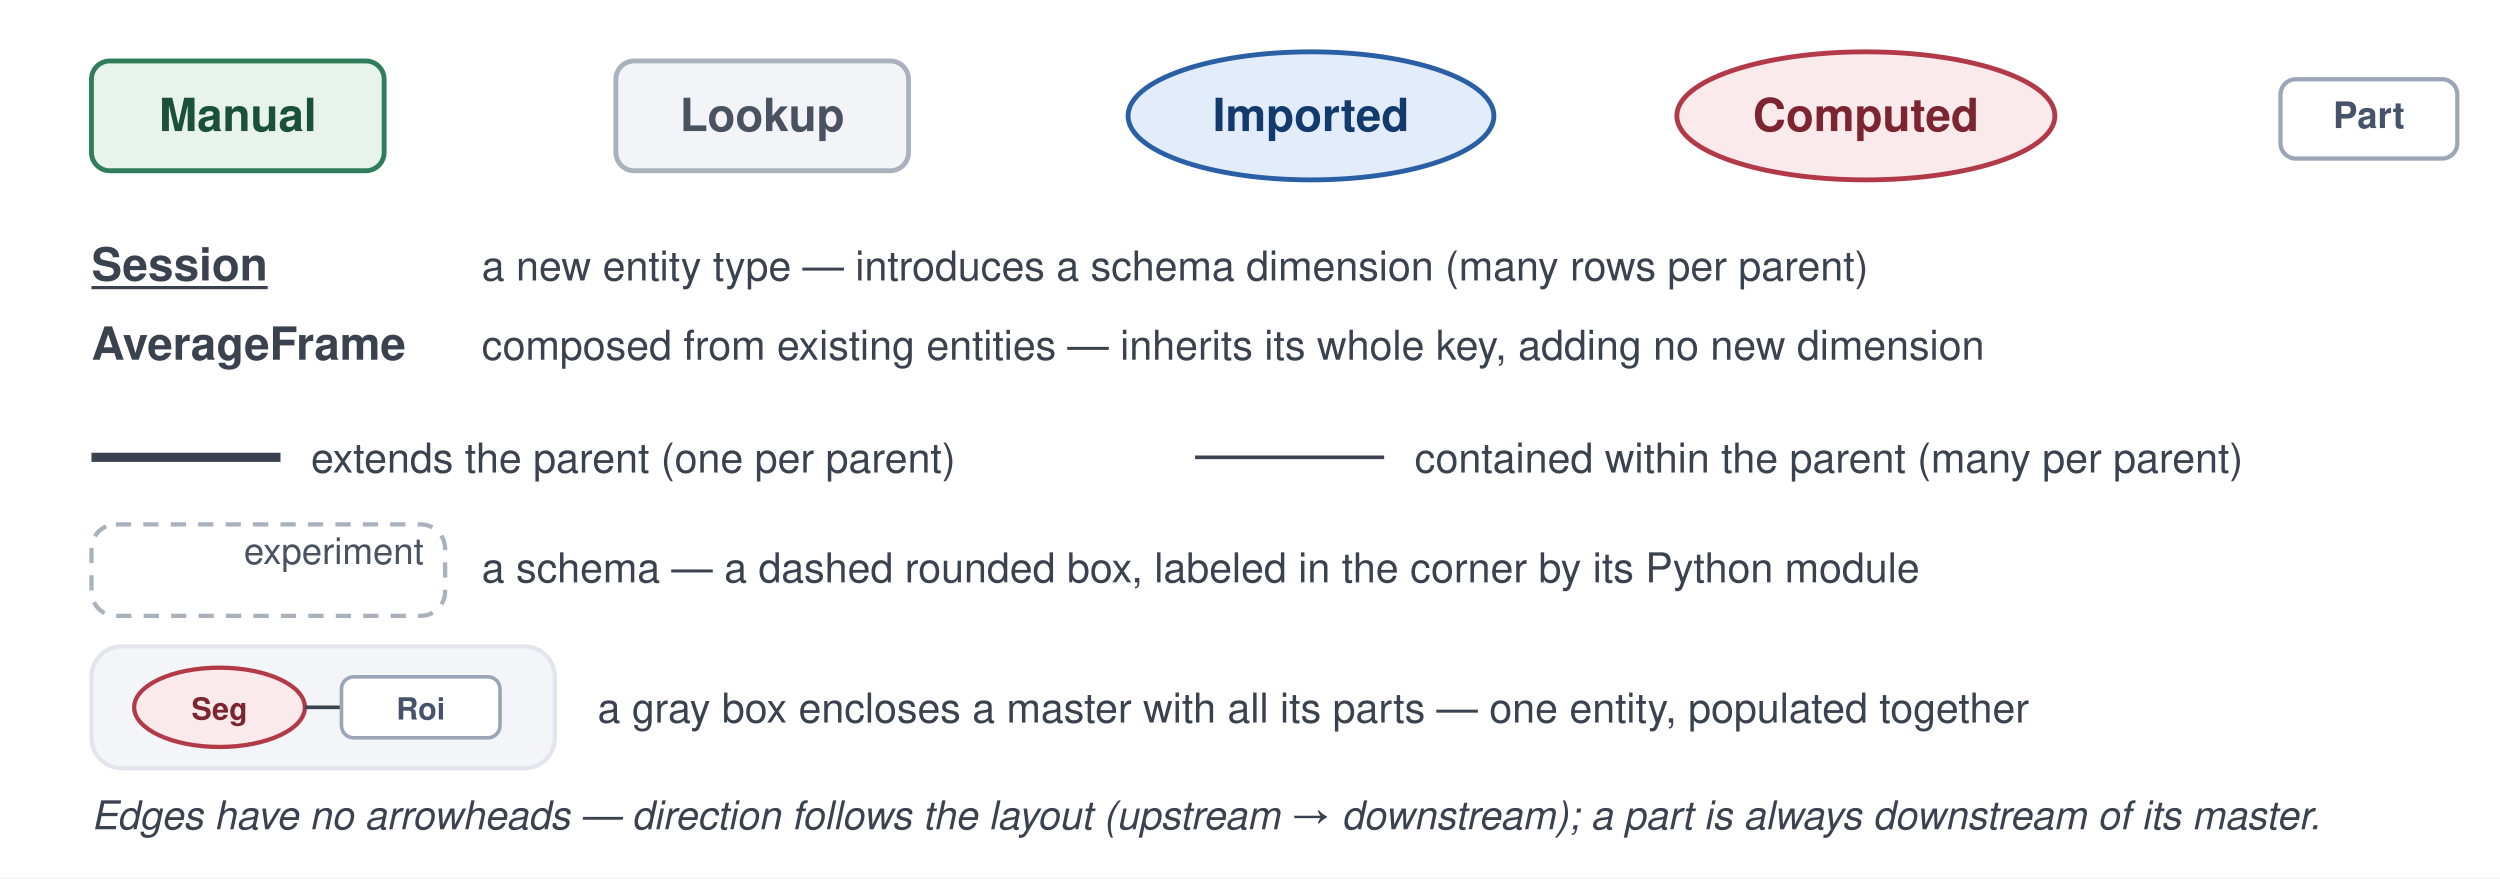
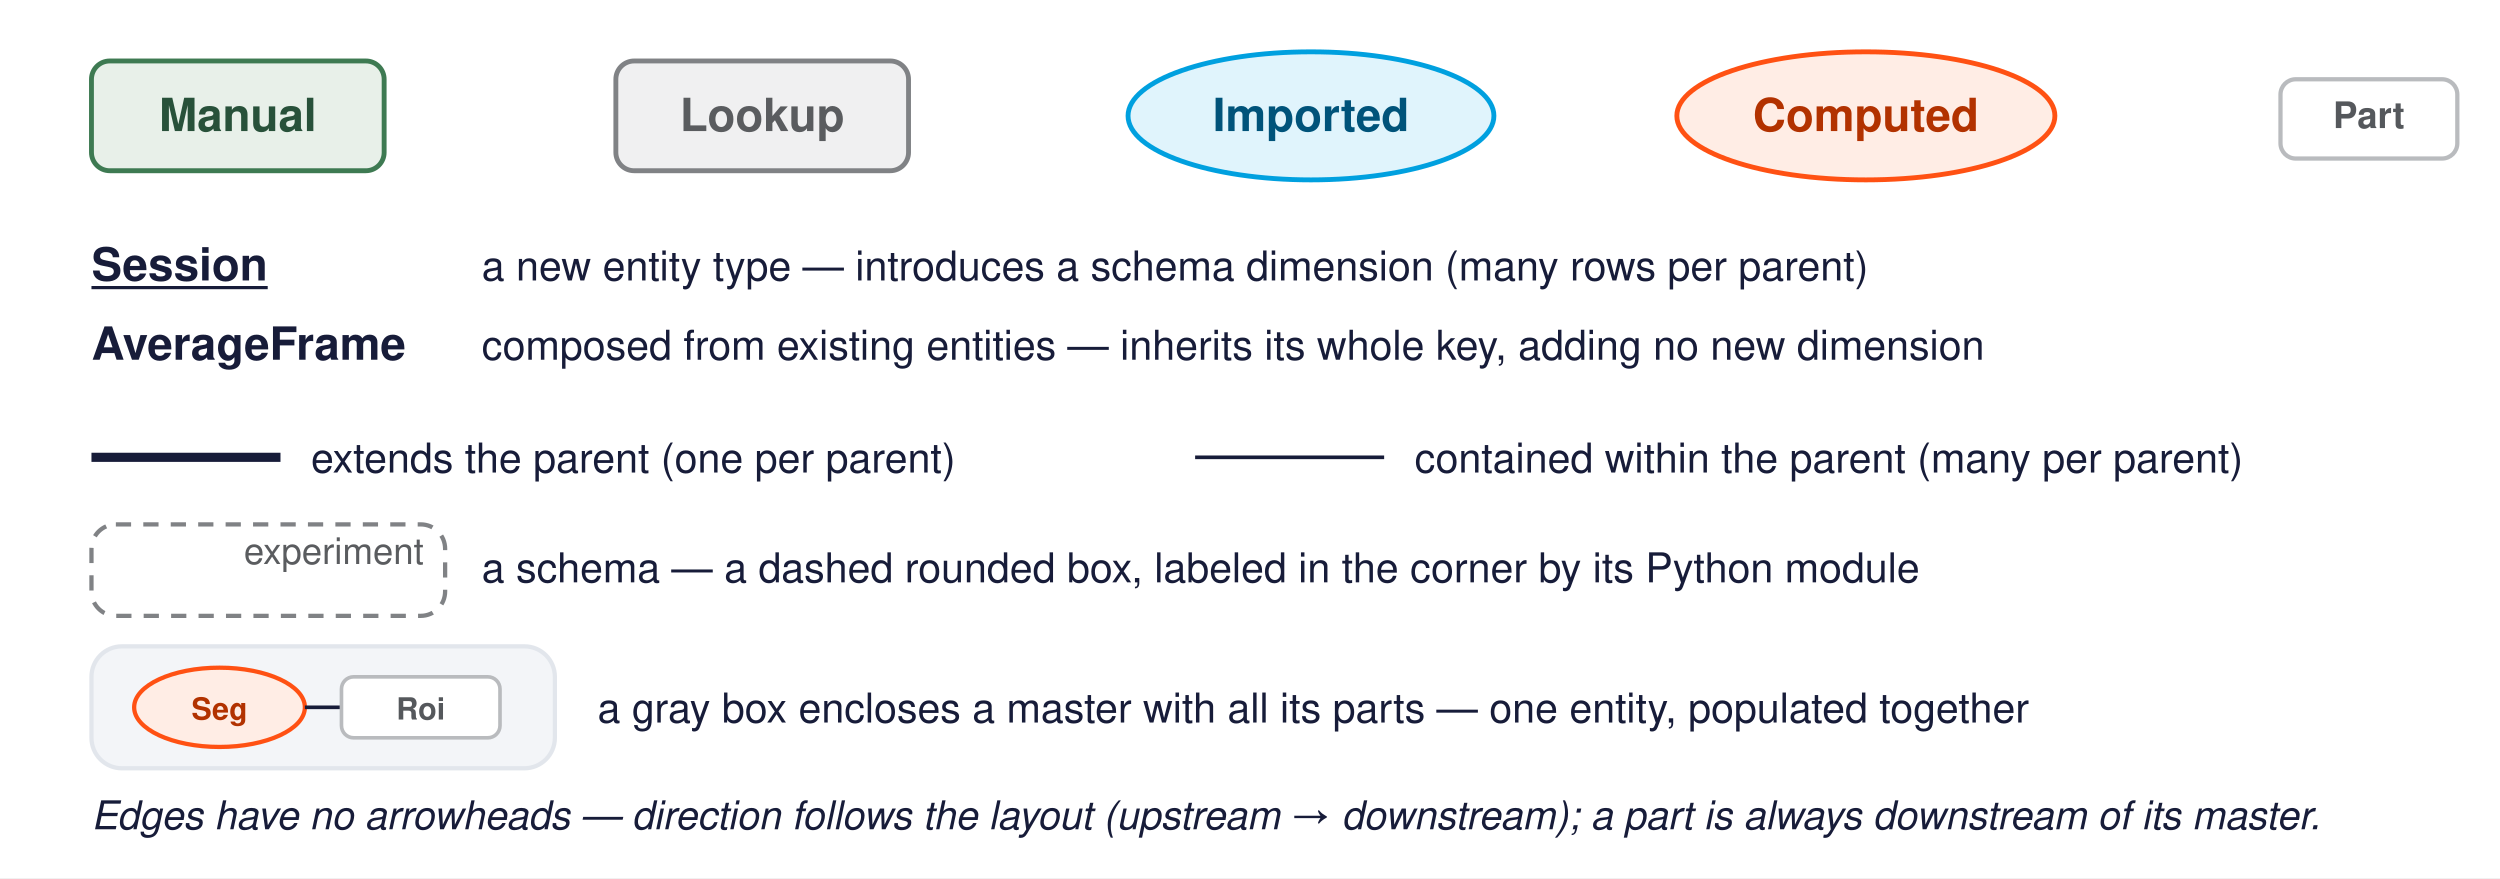
<svg xmlns="http://www.w3.org/2000/svg" viewBox="0 0 820 288" font-family="-apple-system, BlinkMacSystemFont, 'Segoe UI', Helvetica, Arial, sans-serif" font-size="15">
  <style>
    @media (prefers-color-scheme: dark) {
      .bg { fill: #161A21; }
      .part { fill: #1E232C; }
-       [fill="#E7F3EC"] { fill: #16281F; }
-       [fill="#E2ECFA"] { fill: #152538; }
-       [fill="#F2F4F7"] { fill: #242832; }
-       [fill="#FBEAEC"] { fill: #331A1F; }
+       [fill="#E8F0E9"] { fill: #16281F; }
+       [fill="#E0F4FC"] { fill: #0F2433; }
+       [fill="#F0F0F1"] { fill: #242832; }
+       [fill="#FFEDE5"] { fill: #331B12; }
      [fill="#F3F5F8"] { fill: #2A313D; }
-       [stroke="#2F7D5B"] { stroke: #4FA97F; }
-       [stroke="#2A5FA5"] { stroke: #5E92D6; }
-       [stroke="#A9B1BD"] { stroke: #8A93A1; }
-       [stroke="#B23A48"] { stroke: #D0687A; }
-       [stroke="#9AA6B8"] { stroke: #7B879B; }
+       [stroke="#3E7A52"] { stroke: #6BBF94; }
+       [stroke="#00A0DF"] { stroke: #33B8E8; }
+       [stroke="#808285"] { stroke: #9DA0A4; }
+       [stroke="#FF5113"] { stroke: #FF7A47; }
+       [stroke="#B9BBBE"] { stroke: #8F959D; }
      [stroke="#E2E6EC"] { stroke: #39414E; }
-       [stroke="#3A424F"] { stroke: #AEB6C2; }
-       [fill="#1B5138"] { fill: #BCE6CF; }
-       [fill="#123A6D"] { fill: #C3DAF6; }
-       [fill="#495261"] { fill: #C9CFD9; }
-       [fill="#7C2430"] { fill: #F3C2CB; }
-       [fill="#46536B"] { fill: #C4CCDB; }
-       [fill="#3A424F"] { fill: #AEB6C2; }
+       [stroke="#171C39"] { stroke: #AEB6C2; }
+       [fill="#28513A"] { fill: #BCE6CF; }
+       [fill="#00537A"] { fill: #BEE7F9; }
+       [fill="#5A5C5F"] { fill: #C9CFD9; }
+       [fill="#B23200"] { fill: #FFC7AE; }
+       [fill="#55585C"] { fill: #C8CED8; }
+       [fill="#171C39"] { fill: #AEB6C2; }
    }
  </style>
  <rect class="bg" width="100%" height="100%" fill="white" />
-   <rect x="30" y="20" width="96" height="36" rx="6" fill="#E7F3EC" stroke="#2F7D5B" stroke-width="1.6" />
-   <text x="78" y="43" text-anchor="middle" fill="#1B5138" font-weight="600">Manual</text>
-   <rect x="202" y="20" width="96" height="36" rx="6" fill="#F2F4F7" stroke="#A9B1BD" stroke-width="1.6" />
-   <text x="250" y="43" text-anchor="middle" fill="#495261" font-weight="600">Lookup</text>
-   <ellipse cx="430" cy="38" rx="60" ry="21" fill="#E2ECFA" stroke="#2A5FA5" stroke-width="1.6" />
-   <text x="430" y="43" text-anchor="middle" fill="#123A6D" font-weight="600">Imported</text>
-   <ellipse cx="612" cy="38" rx="62" ry="21" fill="#FBEAEC" stroke="#B23A48" stroke-width="1.6" />
-   <text x="612" y="43" text-anchor="middle" fill="#7C2430" font-weight="600">Computed</text>
-   <rect class="part" x="748" y="26" width="58" height="26" rx="5" fill="#FFFFFF" stroke="#9AA6B8" stroke-width="1.4" />
-   <text x="777" y="42" text-anchor="middle" fill="#46536B" font-weight="600" font-size="12">Part</text>
-   <text x="30" y="92" fill="#3A424F" font-weight="600" text-decoration="underline">Session</text>
-   <text x="158" y="92" fill="#3A424F" font-size="13.5">a new entity type — introduces a schema dimension (many rows per parent)</text>
-   <text x="30" y="118" fill="#3A424F" font-weight="600">AverageFrame</text>
-   <text x="158" y="118" fill="#3A424F" font-size="13.5">composed from existing entities — inherits its whole key, adding no new dimension</text>
-   <line x1="30" y1="150" x2="92" y2="150" stroke="#3A424F" stroke-width="3" />
-   <text x="102" y="155" fill="#3A424F" font-size="13.5">extends the parent (one per parent)</text>
-   <line x1="392" y1="150" x2="454" y2="150" stroke="#3A424F" stroke-width="1.2" />
-   <text x="464" y="155" fill="#3A424F" font-size="13.5">contained within the parent (many per parent)</text>
-   <rect x="30" y="172" width="116" height="30" rx="8" fill="none" stroke="#A9B1BD" stroke-width="1.4" stroke-dasharray="5,4" />
-   <text x="139" y="185" text-anchor="end" fill="#495261" font-size="12">experiment</text>
-   <text x="158" y="191" fill="#3A424F" font-size="13.5">a schema — a dashed rounded box, labeled in the corner by its Python module</text>
+   <rect x="30" y="20" width="96" height="36" rx="6" fill="#E8F0E9" stroke="#3E7A52" stroke-width="1.6" />
+   <text x="78" y="43" text-anchor="middle" fill="#28513A" font-weight="600">Manual</text>
+   <rect x="202" y="20" width="96" height="36" rx="6" fill="#F0F0F1" stroke="#808285" stroke-width="1.6" />
+   <text x="250" y="43" text-anchor="middle" fill="#5A5C5F" font-weight="600">Lookup</text>
+   <ellipse cx="430" cy="38" rx="60" ry="21" fill="#E0F4FC" stroke="#00A0DF" stroke-width="1.6" />
+   <text x="430" y="43" text-anchor="middle" fill="#00537A" font-weight="600">Imported</text>
+   <ellipse cx="612" cy="38" rx="62" ry="21" fill="#FFEDE5" stroke="#FF5113" stroke-width="1.6" />
+   <text x="612" y="43" text-anchor="middle" fill="#B23200" font-weight="600">Computed</text>
+   <rect class="part" x="748" y="26" width="58" height="26" rx="5" fill="#FFFFFF" stroke="#B9BBBE" stroke-width="1.4" />
+   <text x="777" y="42" text-anchor="middle" fill="#55585C" font-weight="600" font-size="12">Part</text>
+   <text x="30" y="92" fill="#171C39" font-weight="600" text-decoration="underline">Session</text>
+   <text x="158" y="92" fill="#171C39" font-size="13.5">a new entity type — introduces a schema dimension (many rows per parent)</text>
+   <text x="30" y="118" fill="#171C39" font-weight="600">AverageFrame</text>
+   <text x="158" y="118" fill="#171C39" font-size="13.5">composed from existing entities — inherits its whole key, adding no new dimension</text>
+   <line x1="30" y1="150" x2="92" y2="150" stroke="#171C39" stroke-width="3" />
+   <text x="102" y="155" fill="#171C39" font-size="13.5">extends the parent (one per parent)</text>
+   <line x1="392" y1="150" x2="454" y2="150" stroke="#171C39" stroke-width="1.2" />
+   <text x="464" y="155" fill="#171C39" font-size="13.5">contained within the parent (many per parent)</text>
+   <rect x="30" y="172" width="116" height="30" rx="8" fill="none" stroke="#808285" stroke-width="1.4" stroke-dasharray="5,4" />
+   <text x="139" y="185" text-anchor="end" fill="#5A5C5F" font-size="12">experiment</text>
+   <text x="158" y="191" fill="#171C39" font-size="13.5">a schema — a dashed rounded box, labeled in the corner by its Python module</text>
  <rect x="30" y="212" width="152" height="40" rx="10" fill="#F3F5F8" stroke="#E2E6EC" stroke-width="1.4" />
-   <ellipse cx="72" cy="232" rx="28" ry="13" fill="#FBEAEC" stroke="#B23A48" stroke-width="1.4" />
-   <text x="72" y="236" text-anchor="middle" fill="#7C2430" font-size="10" font-weight="600">Seg</text>
-   <line x1="100" y1="232" x2="112" y2="232" stroke="#3A424F" stroke-width="1.2" />
-   <rect class="part" x="112" y="222" width="52" height="20" rx="4" fill="#FFFFFF" stroke="#9AA6B8" stroke-width="1.2" />
-   <text x="138" y="236" text-anchor="middle" fill="#46536B" font-size="10" font-weight="600">Roi</text>
-   <text x="196" y="237" fill="#3A424F" font-size="13.5">a gray box encloses a master with all its parts — one entity, populated together</text>
-   <text x="30" y="272" fill="#3A424F" font-style="italic" font-size="13">Edges have no arrowheads — direction follows the layout (upstream → downstream); a part is always downstream of its master.</text>
+   <ellipse cx="72" cy="232" rx="28" ry="13" fill="#FFEDE5" stroke="#FF5113" stroke-width="1.4" />
+   <text x="72" y="236" text-anchor="middle" fill="#B23200" font-size="10" font-weight="600">Seg</text>
+   <line x1="100" y1="232" x2="112" y2="232" stroke="#171C39" stroke-width="1.2" />
+   <rect class="part" x="112" y="222" width="52" height="20" rx="4" fill="#FFFFFF" stroke="#B9BBBE" stroke-width="1.2" />
+   <text x="138" y="236" text-anchor="middle" fill="#55585C" font-size="10" font-weight="600">Roi</text>
+   <text x="196" y="237" fill="#171C39" font-size="13.5">a gray box encloses a master with all its parts — one entity, populated together</text>
+   <text x="30" y="272" fill="#171C39" font-style="italic" font-size="13">Edges have no arrowheads — direction follows the layout (upstream → downstream); a part is always downstream of its master.</text>
</svg>
